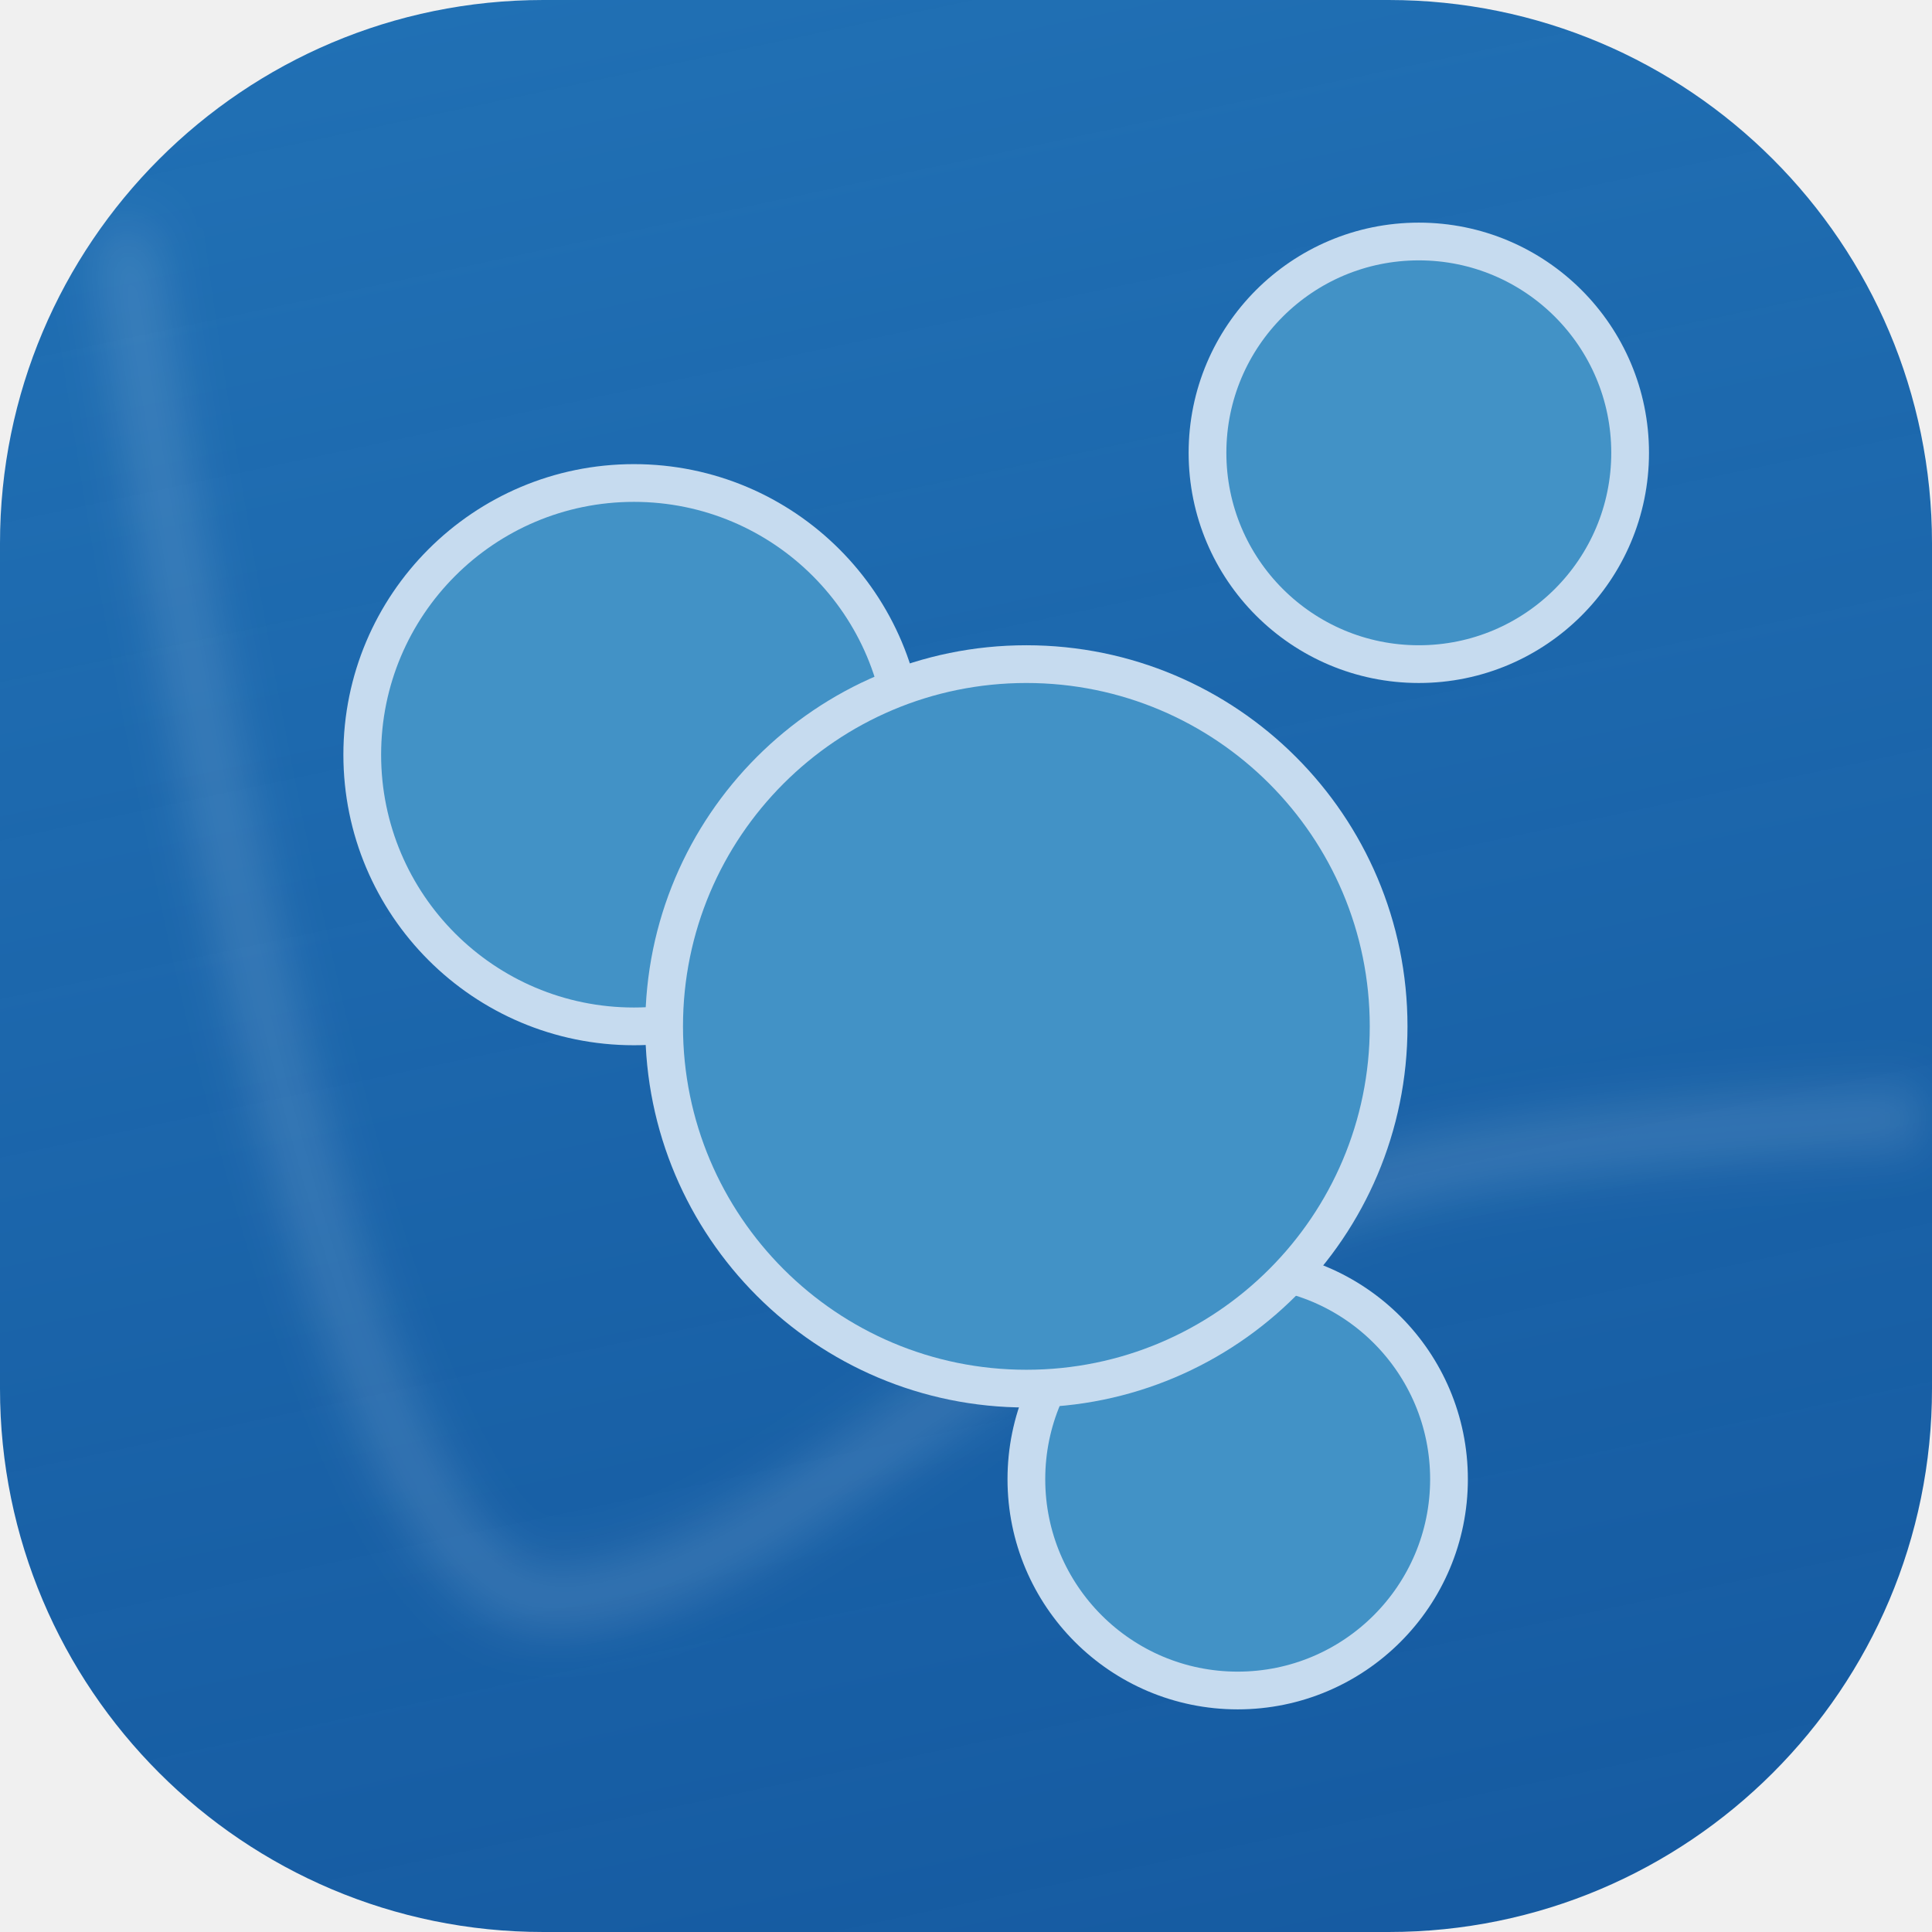
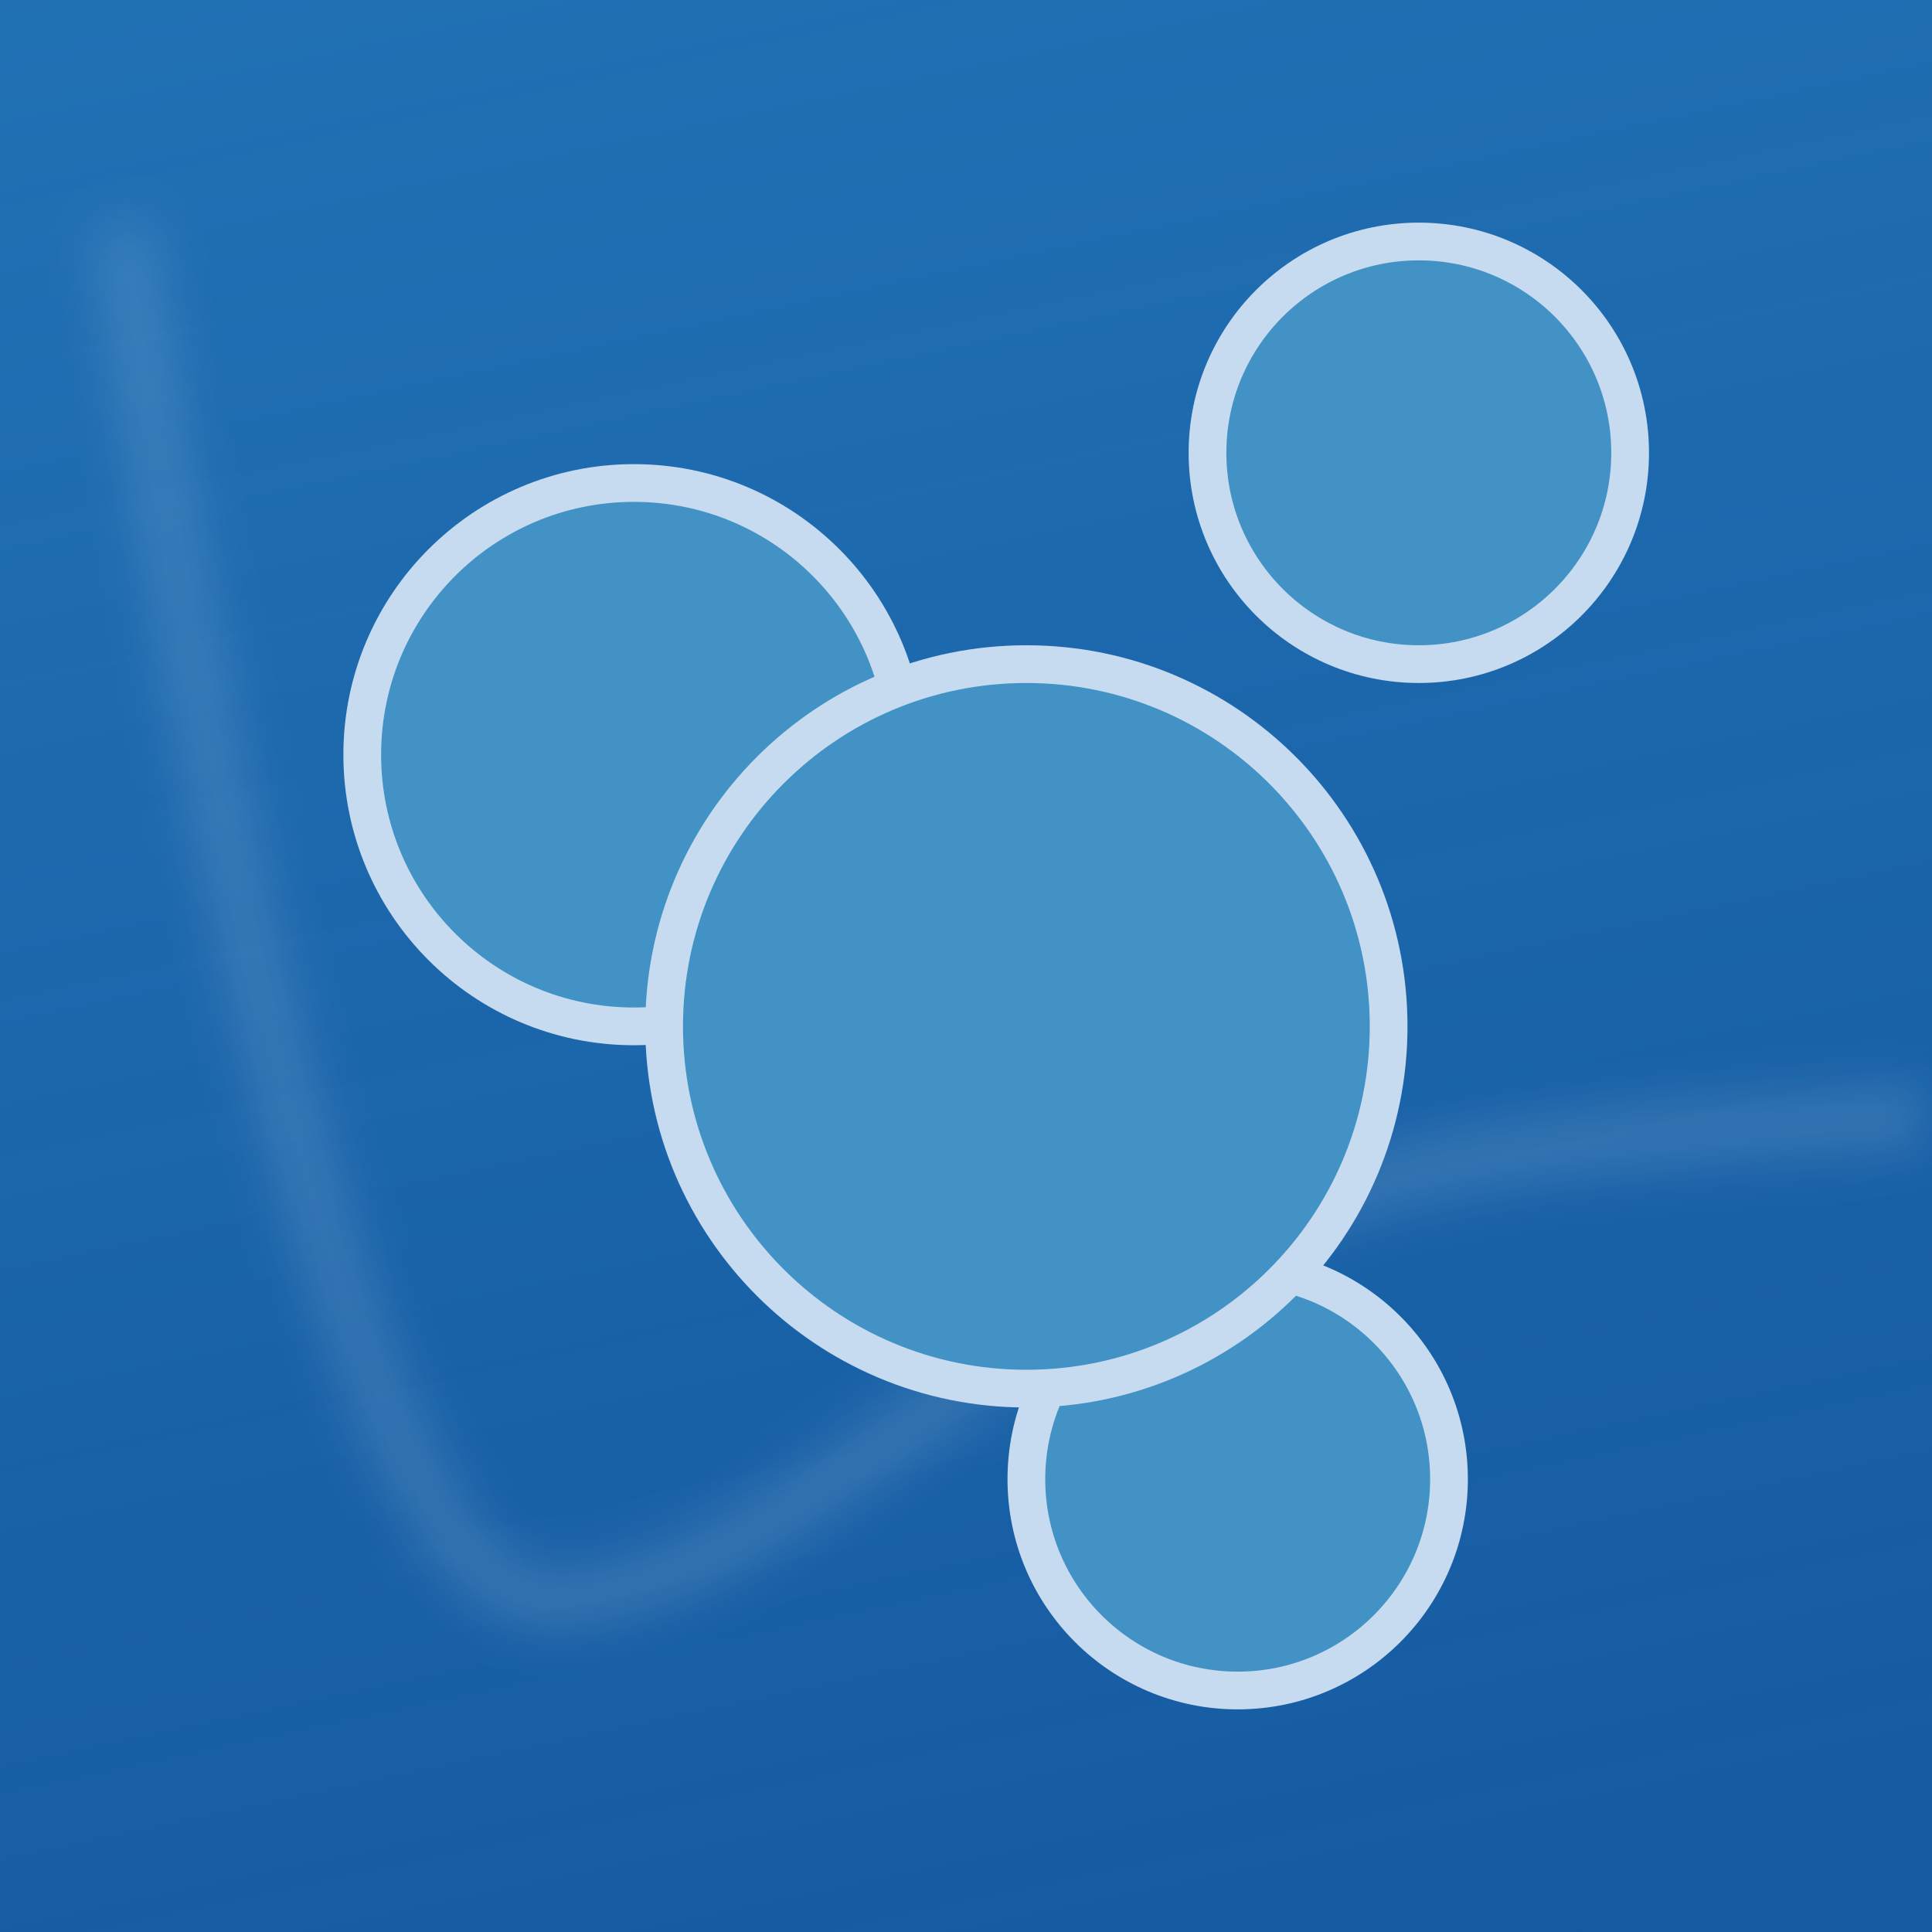
<svg xmlns="http://www.w3.org/2000/svg" xmlns:xlink="http://www.w3.org/1999/xlink" width="512" height="512" id="svg5465" version="1.1">
  <defs id="defs5467">
    <linearGradient id="linearGradient6206">
      <stop style="stop-color:#08519c;stop-opacity:0.941" offset="0" id="stop6208" />
      <stop style="stop-color:#2171b5;stop-opacity:1" offset="1" id="stop6210" />
    </linearGradient>
    <linearGradient id="linearGradient6092">
      <stop style="stop-color:#005947;stop-opacity:1;" offset="1" id="stop6096" />
    </linearGradient>
    <marker orient="auto" refY="0" refX="0" id="Arrow2Mstarty" style="overflow:visible">
      <path id="path5875" style="fill:#ffffff;fill-rule:evenodd;stroke:#ffffff;stroke-width:0.625;stroke-linejoin:round" d="M 8.719,4.034 -2.207,0.016 8.719,-4.002 c -1.745,2.372 -1.735,5.617 -6e-7,8.035 z" transform="scale(0.6,0.6)" />
    </marker>
    <marker orient="auto" refY="0" refX="0" id="Arrow2Mendd" style="overflow:visible">
      <path id="path5878" style="fill:#ffffff;fill-rule:evenodd;stroke:#ffffff;stroke-width:0.625;stroke-linejoin:round" d="M 8.719,4.034 -2.207,0.016 8.719,-4.002 c -1.745,2.372 -1.735,5.617 -6e-7,8.035 z" transform="scale(-0.6,-0.6)" />
    </marker>
    <marker orient="auto" refY="0" refX="0" id="Arrow2Mstart8" style="overflow:visible">
      <path id="path5869" style="fill:#ffffff;fill-rule:evenodd;stroke:#ffffff;stroke-width:0.625;stroke-linejoin:round" d="M 8.719,4.034 -2.207,0.016 8.719,-4.002 c -1.745,2.372 -1.735,5.617 -6e-7,8.035 z" transform="scale(0.6,0.6)" />
    </marker>
    <marker orient="auto" refY="0" refX="0" id="Arrow2MendO" style="overflow:visible">
      <path id="path5872" style="fill:#ffffff;fill-rule:evenodd;stroke:#ffffff;stroke-width:0.625;stroke-linejoin:round" d="M 8.719,4.034 -2.207,0.016 8.719,-4.002 c -1.745,2.372 -1.735,5.617 -6e-7,8.035 z" transform="scale(-0.6,-0.6)" />
    </marker>
    <marker orient="auto" refY="0" refX="0" id="Arrow2Mstarta" style="overflow:visible">
      <path id="path5371" style="fill:#ffffff;fill-rule:evenodd;stroke:#ffffff;stroke-width:0.625;stroke-linejoin:round" d="M 8.719,4.034 -2.207,0.016 8.719,-4.002 c -1.745,2.372 -1.735,5.617 -6e-7,8.035 z" transform="scale(0.6,0.6)" />
    </marker>
    <marker orient="auto" refY="0" refX="0" id="Arrow2Mendn" style="overflow:visible">
      <path id="path5374" style="fill:#ffffff;fill-rule:evenodd;stroke:#ffffff;stroke-width:0.625;stroke-linejoin:round" d="M 8.719,4.034 -2.207,0.016 8.719,-4.002 c -1.745,2.372 -1.735,5.617 -6e-7,8.035 z" transform="scale(-0.6,-0.6)" />
    </marker>
    <linearGradient xlink:href="#linearGradient6206" id="linearGradient6212" x1="359.231" y1="547.476" x2="230.752" y2="-57.208" gradientUnits="userSpaceOnUse" gradientTransform="translate(0,540.3622)" />
    <linearGradient xlink:href="#linearGradient6206-6" id="linearGradient6212-4" x1="359.231" y1="547.476" x2="230.752" y2="-57.208" gradientUnits="userSpaceOnUse" gradientTransform="translate(0,540.3622)" />
    <linearGradient id="linearGradient6206-6">
      <stop style="stop-color:#08519c;stop-opacity:0.941" offset="0" id="stop6208-3" />
      <stop style="stop-color:#2171b5;stop-opacity:1" offset="1" id="stop6210-8" />
    </linearGradient>
    <linearGradient y2="-57.208" x2="230.752" y1="547.476" x1="359.231" gradientTransform="translate(0,540.3622)" gradientUnits="userSpaceOnUse" id="linearGradient6278" xlink:href="#linearGradient6206-6" />
    <filter id="filter6305">
      <feGaussianBlur stdDeviation="7.68" id="feGaussianBlur6307" />
    </filter>
    <filter id="filter6315" x="-0.287" width="1.574" y="-0.053" height="1.107">
      <feGaussianBlur stdDeviation="11.23" id="feGaussianBlur6317" />
    </filter>
    <filter id="filter6361">
      <feGaussianBlur stdDeviation="18.8" id="feGaussianBlur6363" />
    </filter>
    <filter id="filter6365">
      <feGaussianBlur stdDeviation="18.8" id="feGaussianBlur6367" />
    </filter>
    <filter id="filter6377">
      <feGaussianBlur stdDeviation="20" id="feGaussianBlur6379" />
    </filter>
    <filter id="filter6409" x="-18.833" width="38.666" y="-0.026" height="1.053">
      <feGaussianBlur stdDeviation="4.259" id="feGaussianBlur6411" />
    </filter>
  </defs>
  <g id="layer7" style="display:none">
    <rect style="fill:#616195;fill-opacity:1;stroke:none" id="rect6175" width="1283.987" height="1283.987" x="-385.994" y="-385.994" />
  </g>
  <g id="layer6" />
  <g id="layer4" />
  <g id="layer1" transform="translate(0,-540.3622)">
-     <rect style="fill:url(#linearGradient6278);fill-opacity:1;stroke:none" id="rect6185" width="512" height="512" x="0" y="540.362" ry="144" />
+     <rect style="fill:url(#linearGradient6278);fill-opacity:1;stroke:none" id="rect6185" width="512" height="512" x="0" y="540.362" ry="0" />
  </g>
  <g id="layer8" style="display:inline">
    <path style="fill:none;stroke:#ffffff;stroke-width:10;stroke-linecap:butt;stroke-linejoin:miter;stroke-miterlimit:4;stroke-opacity:0.207;stroke-dasharray:none;filter:url(#filter6305)" d="M 32.808,60.901 C 32.808,60.901 80,424 144,424 c 64,0 115.971,-82.441 224,-112 46.722,-12.784 144,-16 144,-16" id="path6214" />
  </g>
  <g id="layer9">
    <path style="fill:#4292c6;fill-opacity:1;stroke:#c6dbef;stroke-width:10;stroke-miterlimit:4;stroke-opacity:1;stroke-dasharray:none" id="path6183" d="m 384,392 a 56,56 0 1 1 -112,0 56,56 0 1 1 112,0 z" />
    <path style="fill:#4292c6;fill-opacity:1;stroke:#c6dbef;stroke-width:10;stroke-miterlimit:4;stroke-opacity:1;stroke-dasharray:none" id="path6181" d="m 240,200 a 72,72 0 1 1 -144,0 72,72 0 1 1 144,0 z" />
    <path style="fill:#4292c6;fill-opacity:1;stroke:#c6dbef;stroke-width:10;stroke-miterlimit:4;stroke-opacity:1;stroke-dasharray:none" id="path6177" d="m 368,272 a 96,96 0 1 1 -192,0 96,96 0 1 1 192,0 z" />
    <path style="fill:#4292c6;fill-opacity:1;stroke:#c6dbef;stroke-width:10;stroke-miterlimit:4;stroke-opacity:1;stroke-dasharray:none" id="path6179" d="m 432,120 a 56,56 0 1 1 -112,0 56,56 0 1 1 112,0 z" />
  </g>
  <g id="layer5" style="display:inline" />
</svg>
